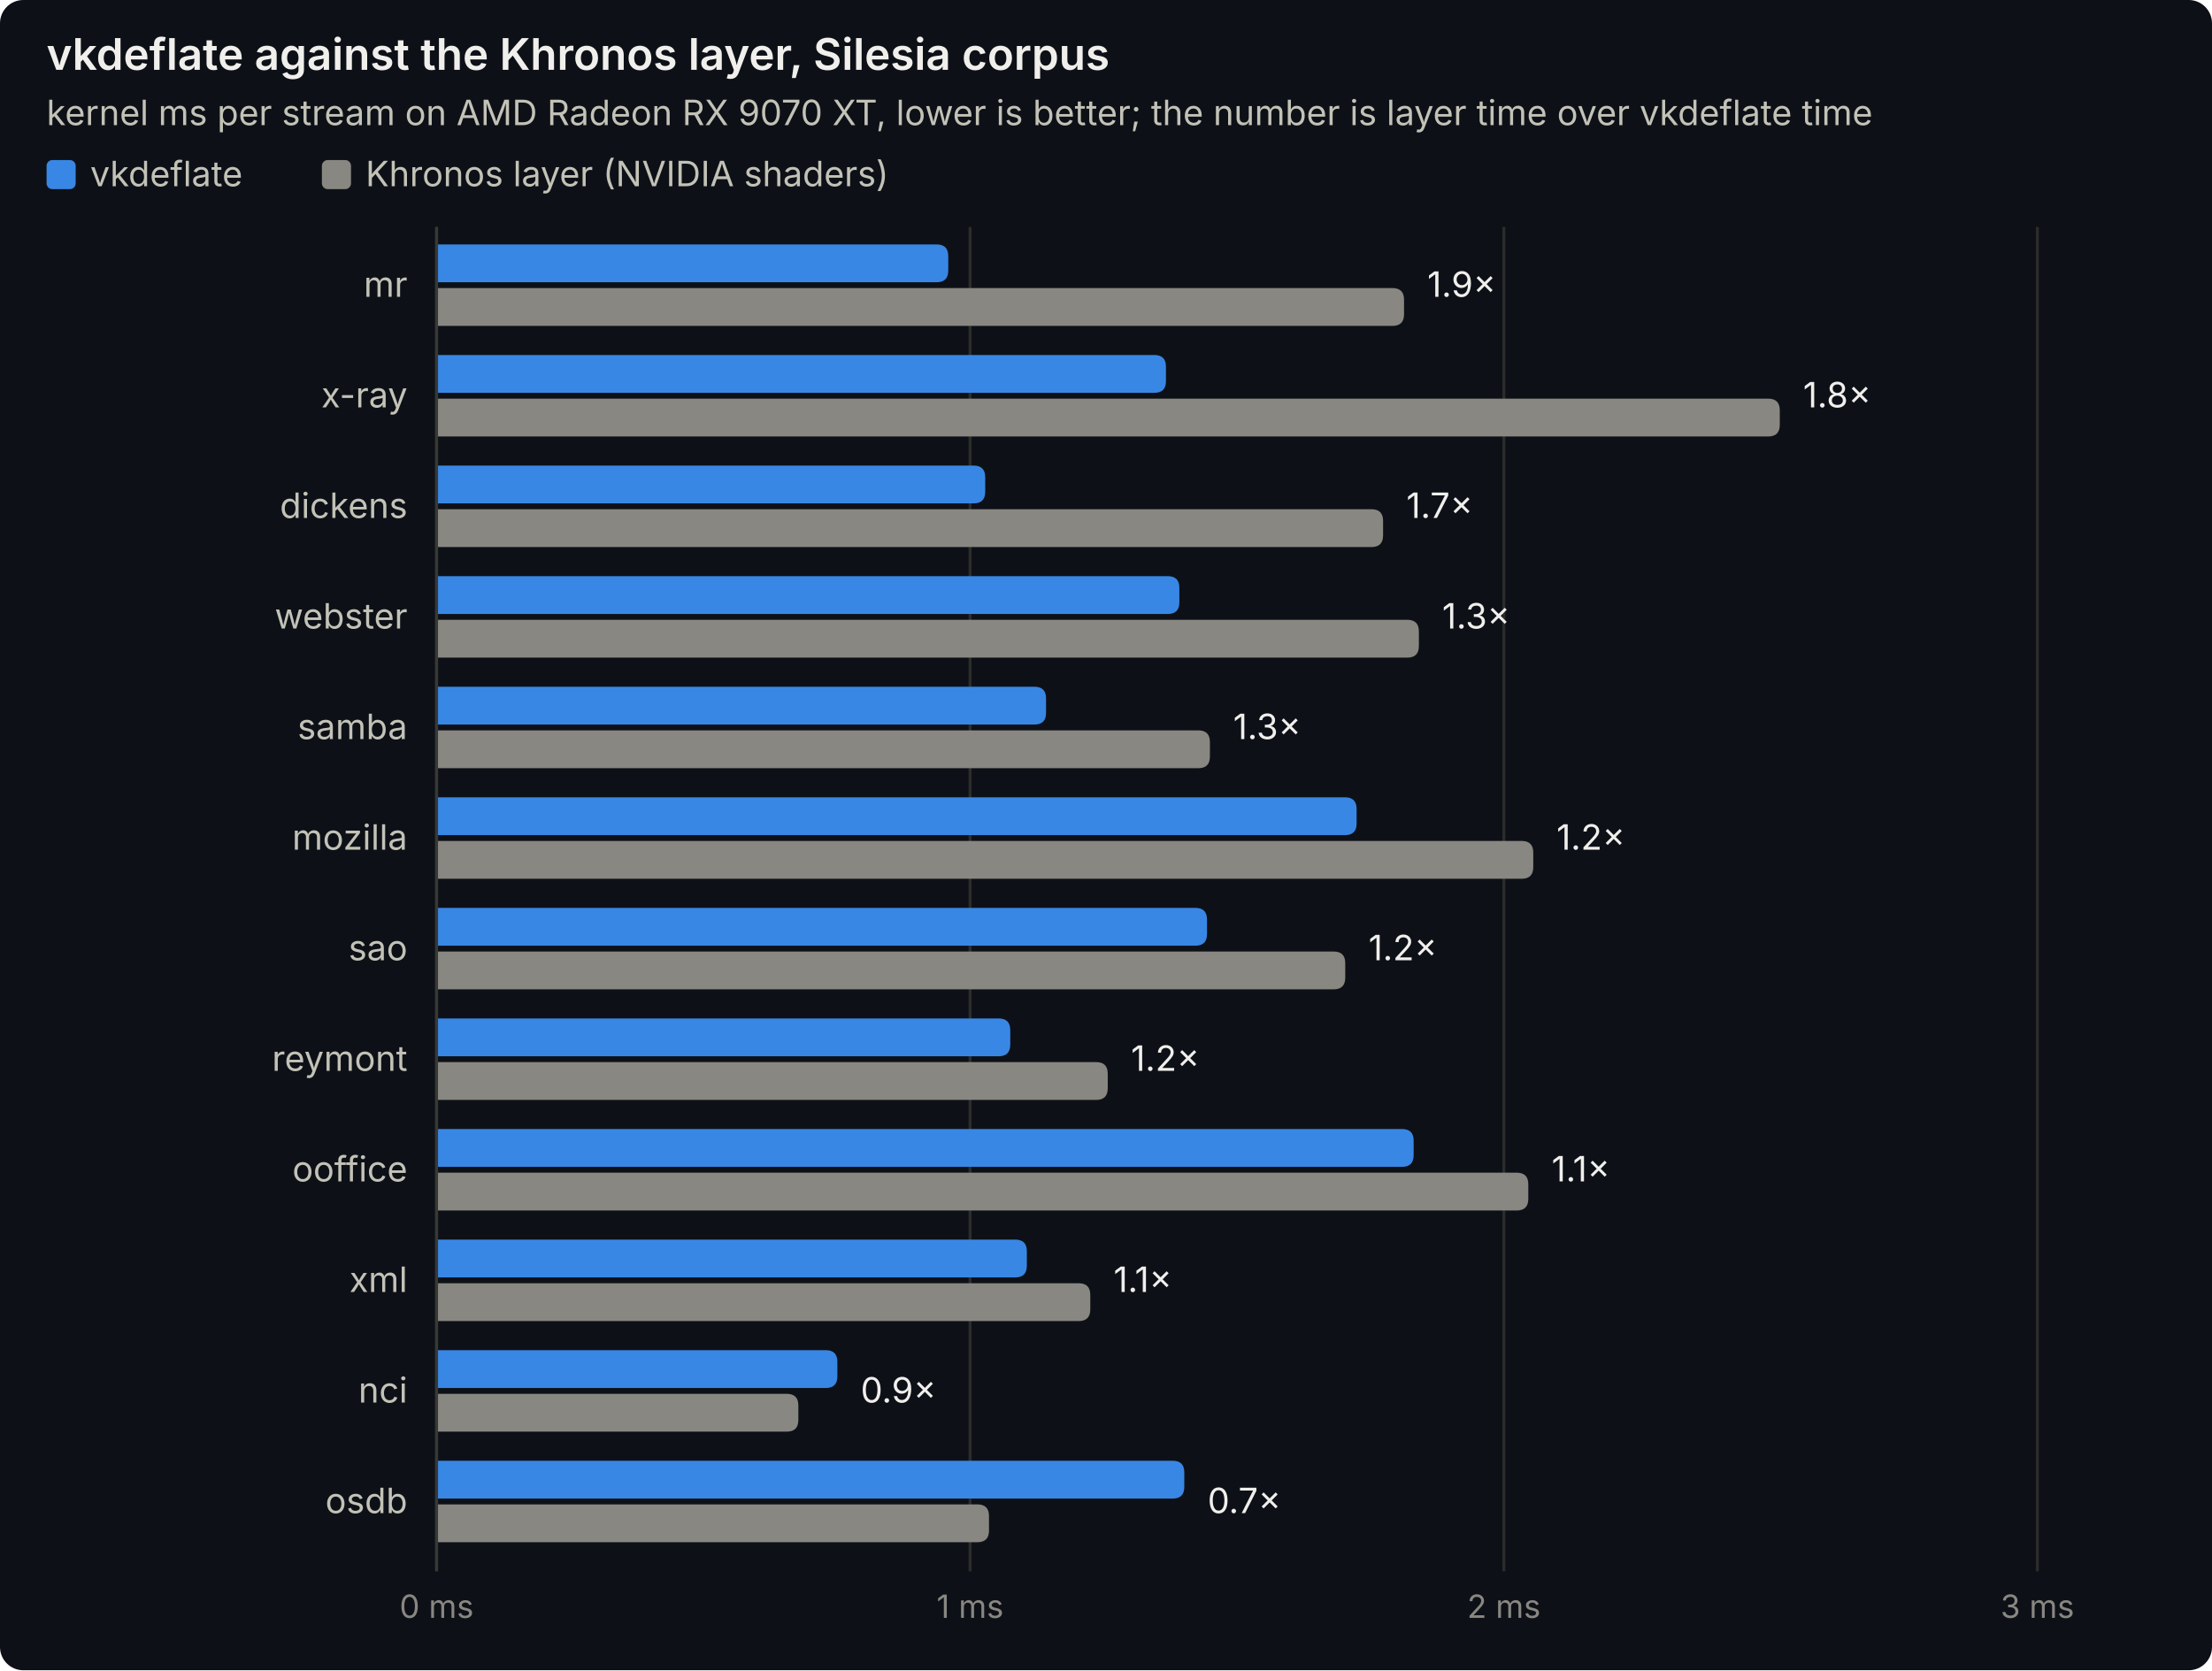
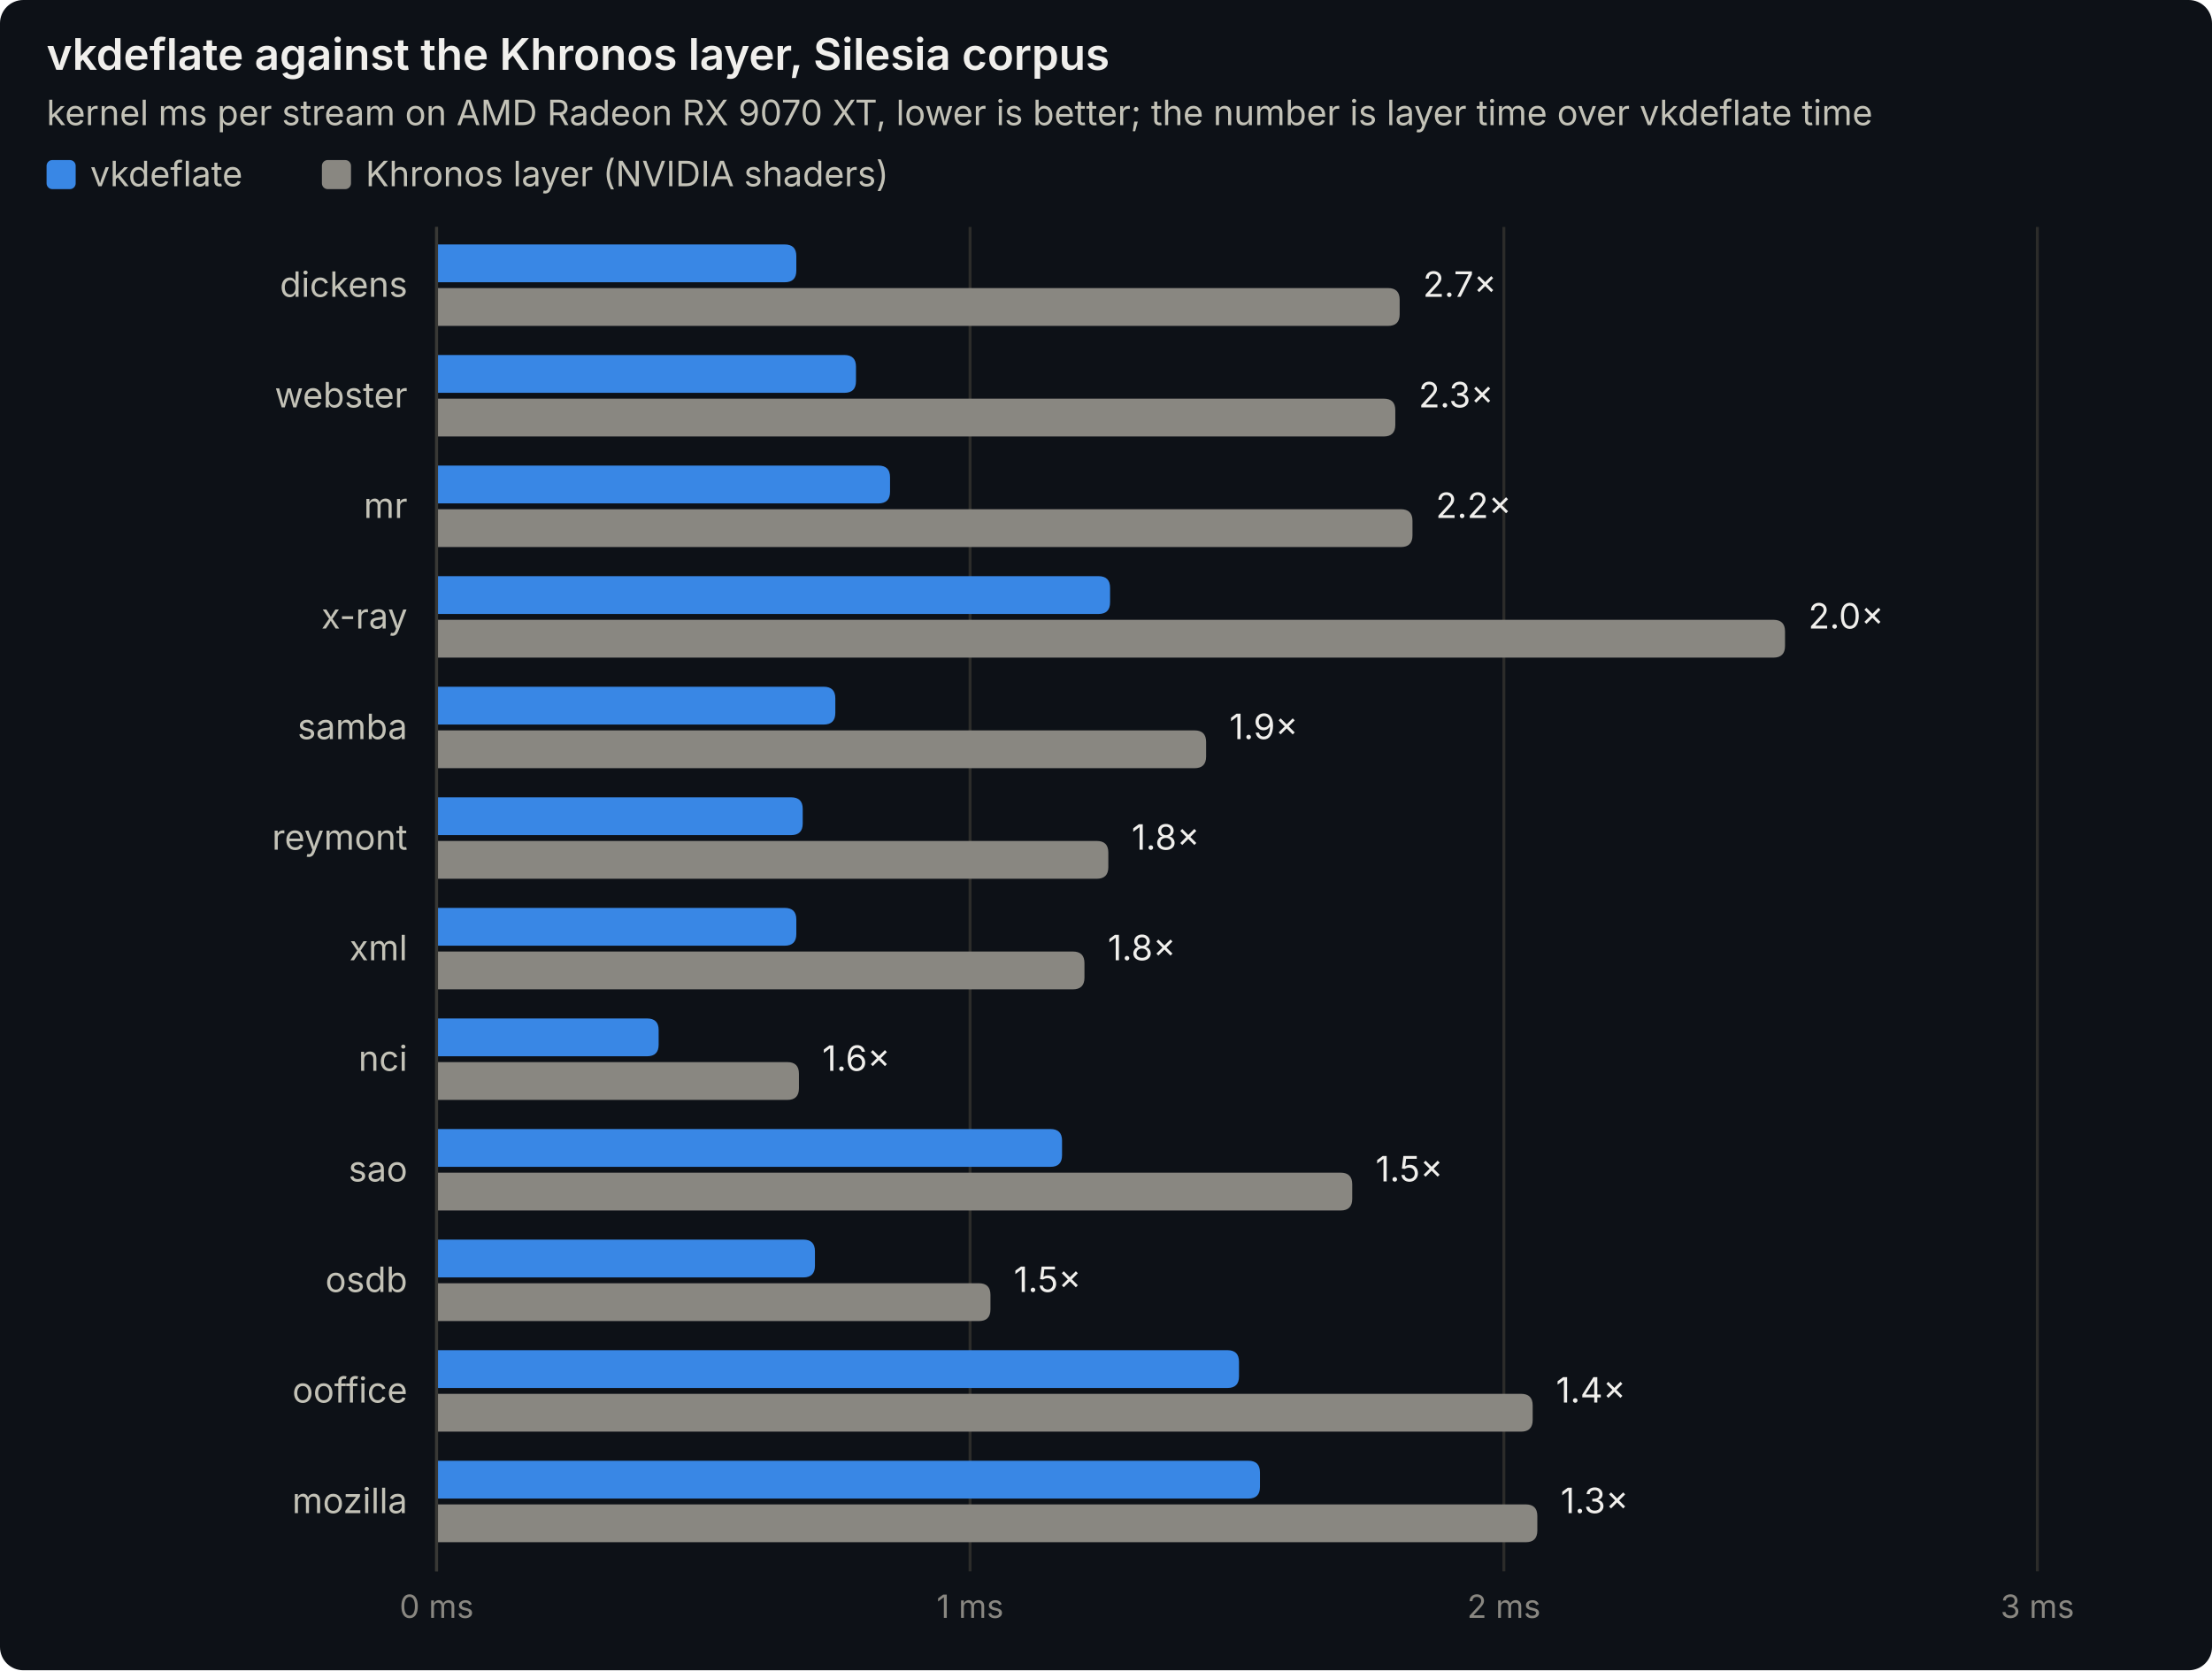
<svg xmlns="http://www.w3.org/2000/svg" viewBox="0 0 760 574" width="760" height="574" role="img" aria-labelledby="t d" font-family="system-ui, -apple-system, 'Segoe UI', sans-serif">
  <style>
.bg{fill:#0d1117}.p{fill:#f0efec}.s{fill:#c3c2b7}.m{fill:#898781}
.grid{stroke:#2c2c2a;stroke-width:1}.axis{stroke:#383835;stroke-width:1}
.c1{fill:#3987e5}.c2{fill:#d95926}.c3{fill:#199e70}.cg{fill:#898781}
.l1{stroke:#3987e5}.l2{stroke:#d95926}.l3{stroke:#199e70}
.o1{fill:#184f95}.o2{fill:#3987e5}.o3{fill:#9ec5f4}
.ring{stroke:#0d1117;stroke-width:2}
.box{fill:#1a1a19;stroke:#383835;stroke-width:1}.hi{fill:#0d366b;stroke:#3987e5;stroke-width:1}
</style>
  <rect width="760" height="574" rx="8" class="bg" />
  <text x="16.0" y="24.0" class="p" font-size="15" font-weight="600" text-anchor="start">vkdeflate against the Khronos layer, Silesia corpus</text>
  <text x="16.0" y="43.0" class="s" font-size="12" font-weight="400" text-anchor="start">kernel ms per stream on AMD Radeon RX 9070 XT, lower is better; the number is layer time over vkdeflate time</text>
  <rect x="16.0" y="55.0" width="10.0" height="10.0" rx="2" class="c1" />
  <text x="31.0" y="64.0" class="s" font-size="12" font-weight="400" text-anchor="start">vkdeflate</text>
  <rect x="110.6" y="55.0" width="10.0" height="10.0" rx="2" class="cg" />
  <text x="125.6" y="64.0" class="s" font-size="12" font-weight="400" text-anchor="start">Khronos layer (NVIDIA shaders)</text>
  <line x1="150.0" y1="78.0" x2="150.0" y2="540.0" class="grid" />
  <text x="150.0" y="556.0" class="m" font-size="11" font-weight="400" text-anchor="middle">0 ms</text>
  <line x1="333.3" y1="78.0" x2="333.3" y2="540.0" class="grid" />
  <text x="333.3" y="556.0" class="m" font-size="11" font-weight="400" text-anchor="middle">1 ms</text>
  <line x1="516.7" y1="78.0" x2="516.7" y2="540.0" class="grid" />
  <text x="516.7" y="556.0" class="m" font-size="11" font-weight="400" text-anchor="middle">2 ms</text>
  <line x1="700.0" y1="78.0" x2="700.0" y2="540.0" class="grid" />
  <text x="700.0" y="556.0" class="m" font-size="11" font-weight="400" text-anchor="middle">3 ms</text>
-   <text x="140.0" y="102.0" class="s" font-size="12" font-weight="400" text-anchor="end">mr</text>
-   <path d="M150.0,84.0 H321.8 Q325.8,84.0 325.8,88.0 V93.0 Q325.8,97.0 321.8,97.0 H150.0 Z" class="c1" />
-   <path d="M150.0,99.0 H478.4 Q482.4,99.0 482.4,103.0 V108.0 Q482.4,112.0 478.4,112.0 H150.0 Z" class="cg" />
-   <text x="490.4" y="102.0" class="p" font-size="12" font-weight="400" text-anchor="start">1.9×</text>
-   <text x="140.0" y="140.0" class="s" font-size="12" font-weight="400" text-anchor="end">x-ray</text>
-   <path d="M150.0,122.0 H396.6 Q400.6,122.0 400.6,126.0 V131.0 Q400.6,135.0 396.6,135.0 H150.0 Z" class="c1" />
-   <path d="M150.0,137.0 H607.5 Q611.5,137.0 611.5,141.0 V146.0 Q611.5,150.0 607.5,150.0 H150.0 Z" class="cg" />
-   <text x="619.5" y="140.0" class="p" font-size="12" font-weight="400" text-anchor="start">1.8×</text>
-   <text x="140.0" y="178.0" class="s" font-size="12" font-weight="400" text-anchor="end">dickens</text>
-   <path d="M150.0,160.0 H334.5 Q338.5,160.0 338.5,164.0 V169.0 Q338.5,173.0 334.5,173.0 H150.0 Z" class="c1" />
-   <path d="M150.0,175.0 H471.2 Q475.2,175.0 475.2,179.0 V184.0 Q475.2,188.0 471.2,188.0 H150.0 Z" class="cg" />
-   <text x="483.2" y="178.0" class="p" font-size="12" font-weight="400" text-anchor="start">1.7×</text>
-   <text x="140.0" y="216.0" class="s" font-size="12" font-weight="400" text-anchor="end">webster</text>
-   <path d="M150.0,198.0 H401.2 Q405.2,198.0 405.2,202.0 V207.0 Q405.2,211.0 401.2,211.0 H150.0 Z" class="c1" />
-   <path d="M150.0,213.0 H483.5 Q487.5,213.0 487.5,217.0 V222.0 Q487.5,226.0 483.5,226.0 H150.0 Z" class="cg" />
-   <text x="495.5" y="216.0" class="p" font-size="12" font-weight="400" text-anchor="start">1.3×</text>
+   <text x="140.0" y="102.0" class="s" font-size="12" font-weight="400" text-anchor="end">dickens</text>
+   <path d="M150.0,84.0 H269.6 Q273.6,84.0 273.6,88.0 V93.0 Q273.6,97.0 269.6,97.0 H150.0 Z" class="c1" />
+   <path d="M150.0,99.0 H476.9 Q480.9,99.0 480.9,103.0 V108.0 Q480.9,112.0 476.9,112.0 H150.0 Z" class="cg" />
+   <text x="488.9" y="102.0" class="p" font-size="12" font-weight="400" text-anchor="start">2.7×</text>
+   <text x="140.0" y="140.0" class="s" font-size="12" font-weight="400" text-anchor="end">webster</text>
+   <path d="M150.0,122.0 H290.1 Q294.1,122.0 294.1,126.0 V131.0 Q294.1,135.0 290.1,135.0 H150.0 Z" class="c1" />
+   <path d="M150.0,137.0 H475.4 Q479.4,137.0 479.4,141.0 V146.0 Q479.4,150.0 475.4,150.0 H150.0 Z" class="cg" />
+   <text x="487.4" y="140.0" class="p" font-size="12" font-weight="400" text-anchor="start">2.3×</text>
+   <text x="140.0" y="178.0" class="s" font-size="12" font-weight="400" text-anchor="end">mr</text>
+   <path d="M150.0,160.0 H301.8 Q305.8,160.0 305.8,164.0 V169.0 Q305.8,173.0 301.8,173.0 H150.0 Z" class="c1" />
+   <path d="M150.0,175.0 H481.3 Q485.3,175.0 485.3,179.0 V184.0 Q485.3,188.0 481.3,188.0 H150.0 Z" class="cg" />
+   <text x="493.3" y="178.0" class="p" font-size="12" font-weight="400" text-anchor="start">2.2×</text>
+   <text x="140.0" y="216.0" class="s" font-size="12" font-weight="400" text-anchor="end">x-ray</text>
+   <path d="M150.0,198.0 H377.4 Q381.4,198.0 381.4,202.0 V207.0 Q381.4,211.0 377.4,211.0 H150.0 Z" class="c1" />
+   <path d="M150.0,213.0 H609.3 Q613.3,213.0 613.3,217.0 V222.0 Q613.3,226.0 609.3,226.0 H150.0 Z" class="cg" />
+   <text x="621.3" y="216.0" class="p" font-size="12" font-weight="400" text-anchor="start">2.0×</text>
  <text x="140.0" y="254.0" class="s" font-size="12" font-weight="400" text-anchor="end">samba</text>
-   <path d="M150.0,236.0 H355.4 Q359.4,236.0 359.4,240.0 V245.0 Q359.4,249.0 355.4,249.0 H150.0 Z" class="c1" />
-   <path d="M150.0,251.0 H411.7 Q415.7,251.0 415.7,255.0 V260.0 Q415.7,264.0 411.7,264.0 H150.0 Z" class="cg" />
-   <text x="423.7" y="254.0" class="p" font-size="12" font-weight="400" text-anchor="start">1.3×</text>
-   <text x="140.0" y="292.0" class="s" font-size="12" font-weight="400" text-anchor="end">mozilla</text>
-   <path d="M150.0,274.0 H462.1 Q466.1,274.0 466.1,278.0 V283.0 Q466.1,287.0 462.1,287.0 H150.0 Z" class="c1" />
-   <path d="M150.0,289.0 H522.8 Q526.8,289.0 526.8,293.0 V298.0 Q526.8,302.0 522.8,302.0 H150.0 Z" class="cg" />
-   <text x="534.8" y="292.0" class="p" font-size="12" font-weight="400" text-anchor="start">1.2×</text>
-   <text x="140.0" y="330.0" class="s" font-size="12" font-weight="400" text-anchor="end">sao</text>
-   <path d="M150.0,312.0 H410.7 Q414.7,312.0 414.7,316.0 V321.0 Q414.7,325.0 410.7,325.0 H150.0 Z" class="c1" />
-   <path d="M150.0,327.0 H458.2 Q462.2,327.0 462.2,331.0 V336.0 Q462.2,340.0 458.2,340.0 H150.0 Z" class="cg" />
-   <text x="470.2" y="330.0" class="p" font-size="12" font-weight="400" text-anchor="start">1.2×</text>
-   <text x="140.0" y="368.0" class="s" font-size="12" font-weight="400" text-anchor="end">reymont</text>
-   <path d="M150.0,350.0 H343.1 Q347.1,350.0 347.1,354.0 V359.0 Q347.1,363.0 343.1,363.0 H150.0 Z" class="c1" />
-   <path d="M150.0,365.0 H376.6 Q380.6,365.0 380.6,369.0 V374.0 Q380.6,378.0 376.6,378.0 H150.0 Z" class="cg" />
-   <text x="388.6" y="368.0" class="p" font-size="12" font-weight="400" text-anchor="start">1.2×</text>
-   <text x="140.0" y="406.0" class="s" font-size="12" font-weight="400" text-anchor="end">ooffice</text>
-   <path d="M150.0,388.0 H481.7 Q485.7,388.0 485.7,392.0 V397.0 Q485.7,401.0 481.7,401.0 H150.0 Z" class="c1" />
-   <path d="M150.0,403.0 H521.1 Q525.1,403.0 525.1,407.0 V412.0 Q525.1,416.0 521.1,416.0 H150.0 Z" class="cg" />
-   <text x="533.1" y="406.0" class="p" font-size="12" font-weight="400" text-anchor="start">1.1×</text>
-   <text x="140.0" y="444.0" class="s" font-size="12" font-weight="400" text-anchor="end">xml</text>
-   <path d="M150.0,426.0 H348.8 Q352.8,426.0 352.8,430.0 V435.0 Q352.8,439.0 348.8,439.0 H150.0 Z" class="c1" />
-   <path d="M150.0,441.0 H370.6 Q374.6,441.0 374.6,445.0 V450.0 Q374.6,454.0 370.6,454.0 H150.0 Z" class="cg" />
-   <text x="382.6" y="444.0" class="p" font-size="12" font-weight="400" text-anchor="start">1.1×</text>
-   <text x="140.0" y="482.0" class="s" font-size="12" font-weight="400" text-anchor="end">nci</text>
-   <path d="M150.0,464.0 H283.7 Q287.7,464.0 287.7,468.0 V473.0 Q287.7,477.0 283.7,477.0 H150.0 Z" class="c1" />
-   <path d="M150.0,479.0 H270.3 Q274.3,479.0 274.3,483.0 V488.0 Q274.3,492.0 270.3,492.0 H150.0 Z" class="cg" />
-   <text x="295.7" y="482.0" class="p" font-size="12" font-weight="400" text-anchor="start">0.9×</text>
-   <text x="140.0" y="520.0" class="s" font-size="12" font-weight="400" text-anchor="end">osdb</text>
-   <path d="M150.0,502.0 H402.9 Q406.9,502.0 406.9,506.0 V511.0 Q406.9,515.0 402.9,515.0 H150.0 Z" class="c1" />
-   <path d="M150.0,517.0 H335.8 Q339.8,517.0 339.8,521.0 V526.0 Q339.8,530.0 335.8,530.0 H150.0 Z" class="cg" />
-   <text x="414.9" y="520.0" class="p" font-size="12" font-weight="400" text-anchor="start">0.7×</text>
+   <path d="M150.0,236.0 H283.0 Q287.0,236.0 287.0,240.0 V245.0 Q287.0,249.0 283.0,249.0 H150.0 Z" class="c1" />
+   <path d="M150.0,251.0 H410.4 Q414.4,251.0 414.4,255.0 V260.0 Q414.4,264.0 410.4,264.0 H150.0 Z" class="cg" />
+   <text x="422.4" y="254.0" class="p" font-size="12" font-weight="400" text-anchor="start">1.9×</text>
+   <text x="140.0" y="292.0" class="s" font-size="12" font-weight="400" text-anchor="end">reymont</text>
+   <path d="M150.0,274.0 H271.8 Q275.8,274.0 275.8,278.0 V283.0 Q275.8,287.0 271.8,287.0 H150.0 Z" class="c1" />
+   <path d="M150.0,289.0 H376.8 Q380.8,289.0 380.8,293.0 V298.0 Q380.8,302.0 376.8,302.0 H150.0 Z" class="cg" />
+   <text x="388.8" y="292.0" class="p" font-size="12" font-weight="400" text-anchor="start">1.8×</text>
+   <text x="140.0" y="330.0" class="s" font-size="12" font-weight="400" text-anchor="end">xml</text>
+   <path d="M150.0,312.0 H269.6 Q273.6,312.0 273.6,316.0 V321.0 Q273.6,325.0 269.6,325.0 H150.0 Z" class="c1" />
+   <path d="M150.0,327.0 H368.6 Q372.6,327.0 372.6,331.0 V336.0 Q372.6,340.0 368.6,340.0 H150.0 Z" class="cg" />
+   <text x="380.6" y="330.0" class="p" font-size="12" font-weight="400" text-anchor="start">1.8×</text>
+   <text x="140.0" y="368.0" class="s" font-size="12" font-weight="400" text-anchor="end">nci</text>
+   <path d="M150.0,350.0 H222.3 Q226.3,350.0 226.3,354.0 V359.0 Q226.3,363.0 222.3,363.0 H150.0 Z" class="c1" />
+   <path d="M150.0,365.0 H270.5 Q274.5,365.0 274.5,369.0 V374.0 Q274.5,378.0 270.5,378.0 H150.0 Z" class="cg" />
+   <text x="282.5" y="368.0" class="p" font-size="12" font-weight="400" text-anchor="start">1.6×</text>
+   <text x="140.0" y="406.0" class="s" font-size="12" font-weight="400" text-anchor="end">sao</text>
+   <path d="M150.0,388.0 H360.9 Q364.9,388.0 364.9,392.0 V397.0 Q364.9,401.0 360.9,401.0 H150.0 Z" class="c1" />
+   <path d="M150.0,403.0 H460.6 Q464.6,403.0 464.6,407.0 V412.0 Q464.6,416.0 460.6,416.0 H150.0 Z" class="cg" />
+   <text x="472.6" y="406.0" class="p" font-size="12" font-weight="400" text-anchor="start">1.5×</text>
+   <text x="140.0" y="444.0" class="s" font-size="12" font-weight="400" text-anchor="end">osdb</text>
+   <path d="M150.0,426.0 H276.0 Q280.0,426.0 280.0,430.0 V435.0 Q280.0,439.0 276.0,439.0 H150.0 Z" class="c1" />
+   <path d="M150.0,441.0 H336.3 Q340.3,441.0 340.3,445.0 V450.0 Q340.3,454.0 336.3,454.0 H150.0 Z" class="cg" />
+   <text x="348.3" y="444.0" class="p" font-size="12" font-weight="400" text-anchor="start">1.5×</text>
+   <text x="140.0" y="482.0" class="s" font-size="12" font-weight="400" text-anchor="end">ooffice</text>
+   <path d="M150.0,464.0 H421.7 Q425.7,464.0 425.7,468.0 V473.0 Q425.7,477.0 421.7,477.0 H150.0 Z" class="c1" />
+   <path d="M150.0,479.0 H522.6 Q526.6,479.0 526.6,483.0 V488.0 Q526.6,492.0 522.6,492.0 H150.0 Z" class="cg" />
+   <text x="534.6" y="482.0" class="p" font-size="12" font-weight="400" text-anchor="start">1.4×</text>
+   <text x="140.0" y="520.0" class="s" font-size="12" font-weight="400" text-anchor="end">mozilla</text>
+   <path d="M150.0,502.0 H428.9 Q432.9,502.0 432.9,506.0 V511.0 Q432.9,515.0 428.9,515.0 H150.0 Z" class="c1" />
+   <path d="M150.0,517.0 H524.2 Q528.2,517.0 528.2,521.0 V526.0 Q528.2,530.0 524.2,530.0 H150.0 Z" class="cg" />
+   <text x="536.2" y="520.0" class="p" font-size="12" font-weight="400" text-anchor="start">1.3×</text>
  <line x1="150.0" y1="78.0" x2="150.0" y2="540.0" class="axis" />
</svg>
